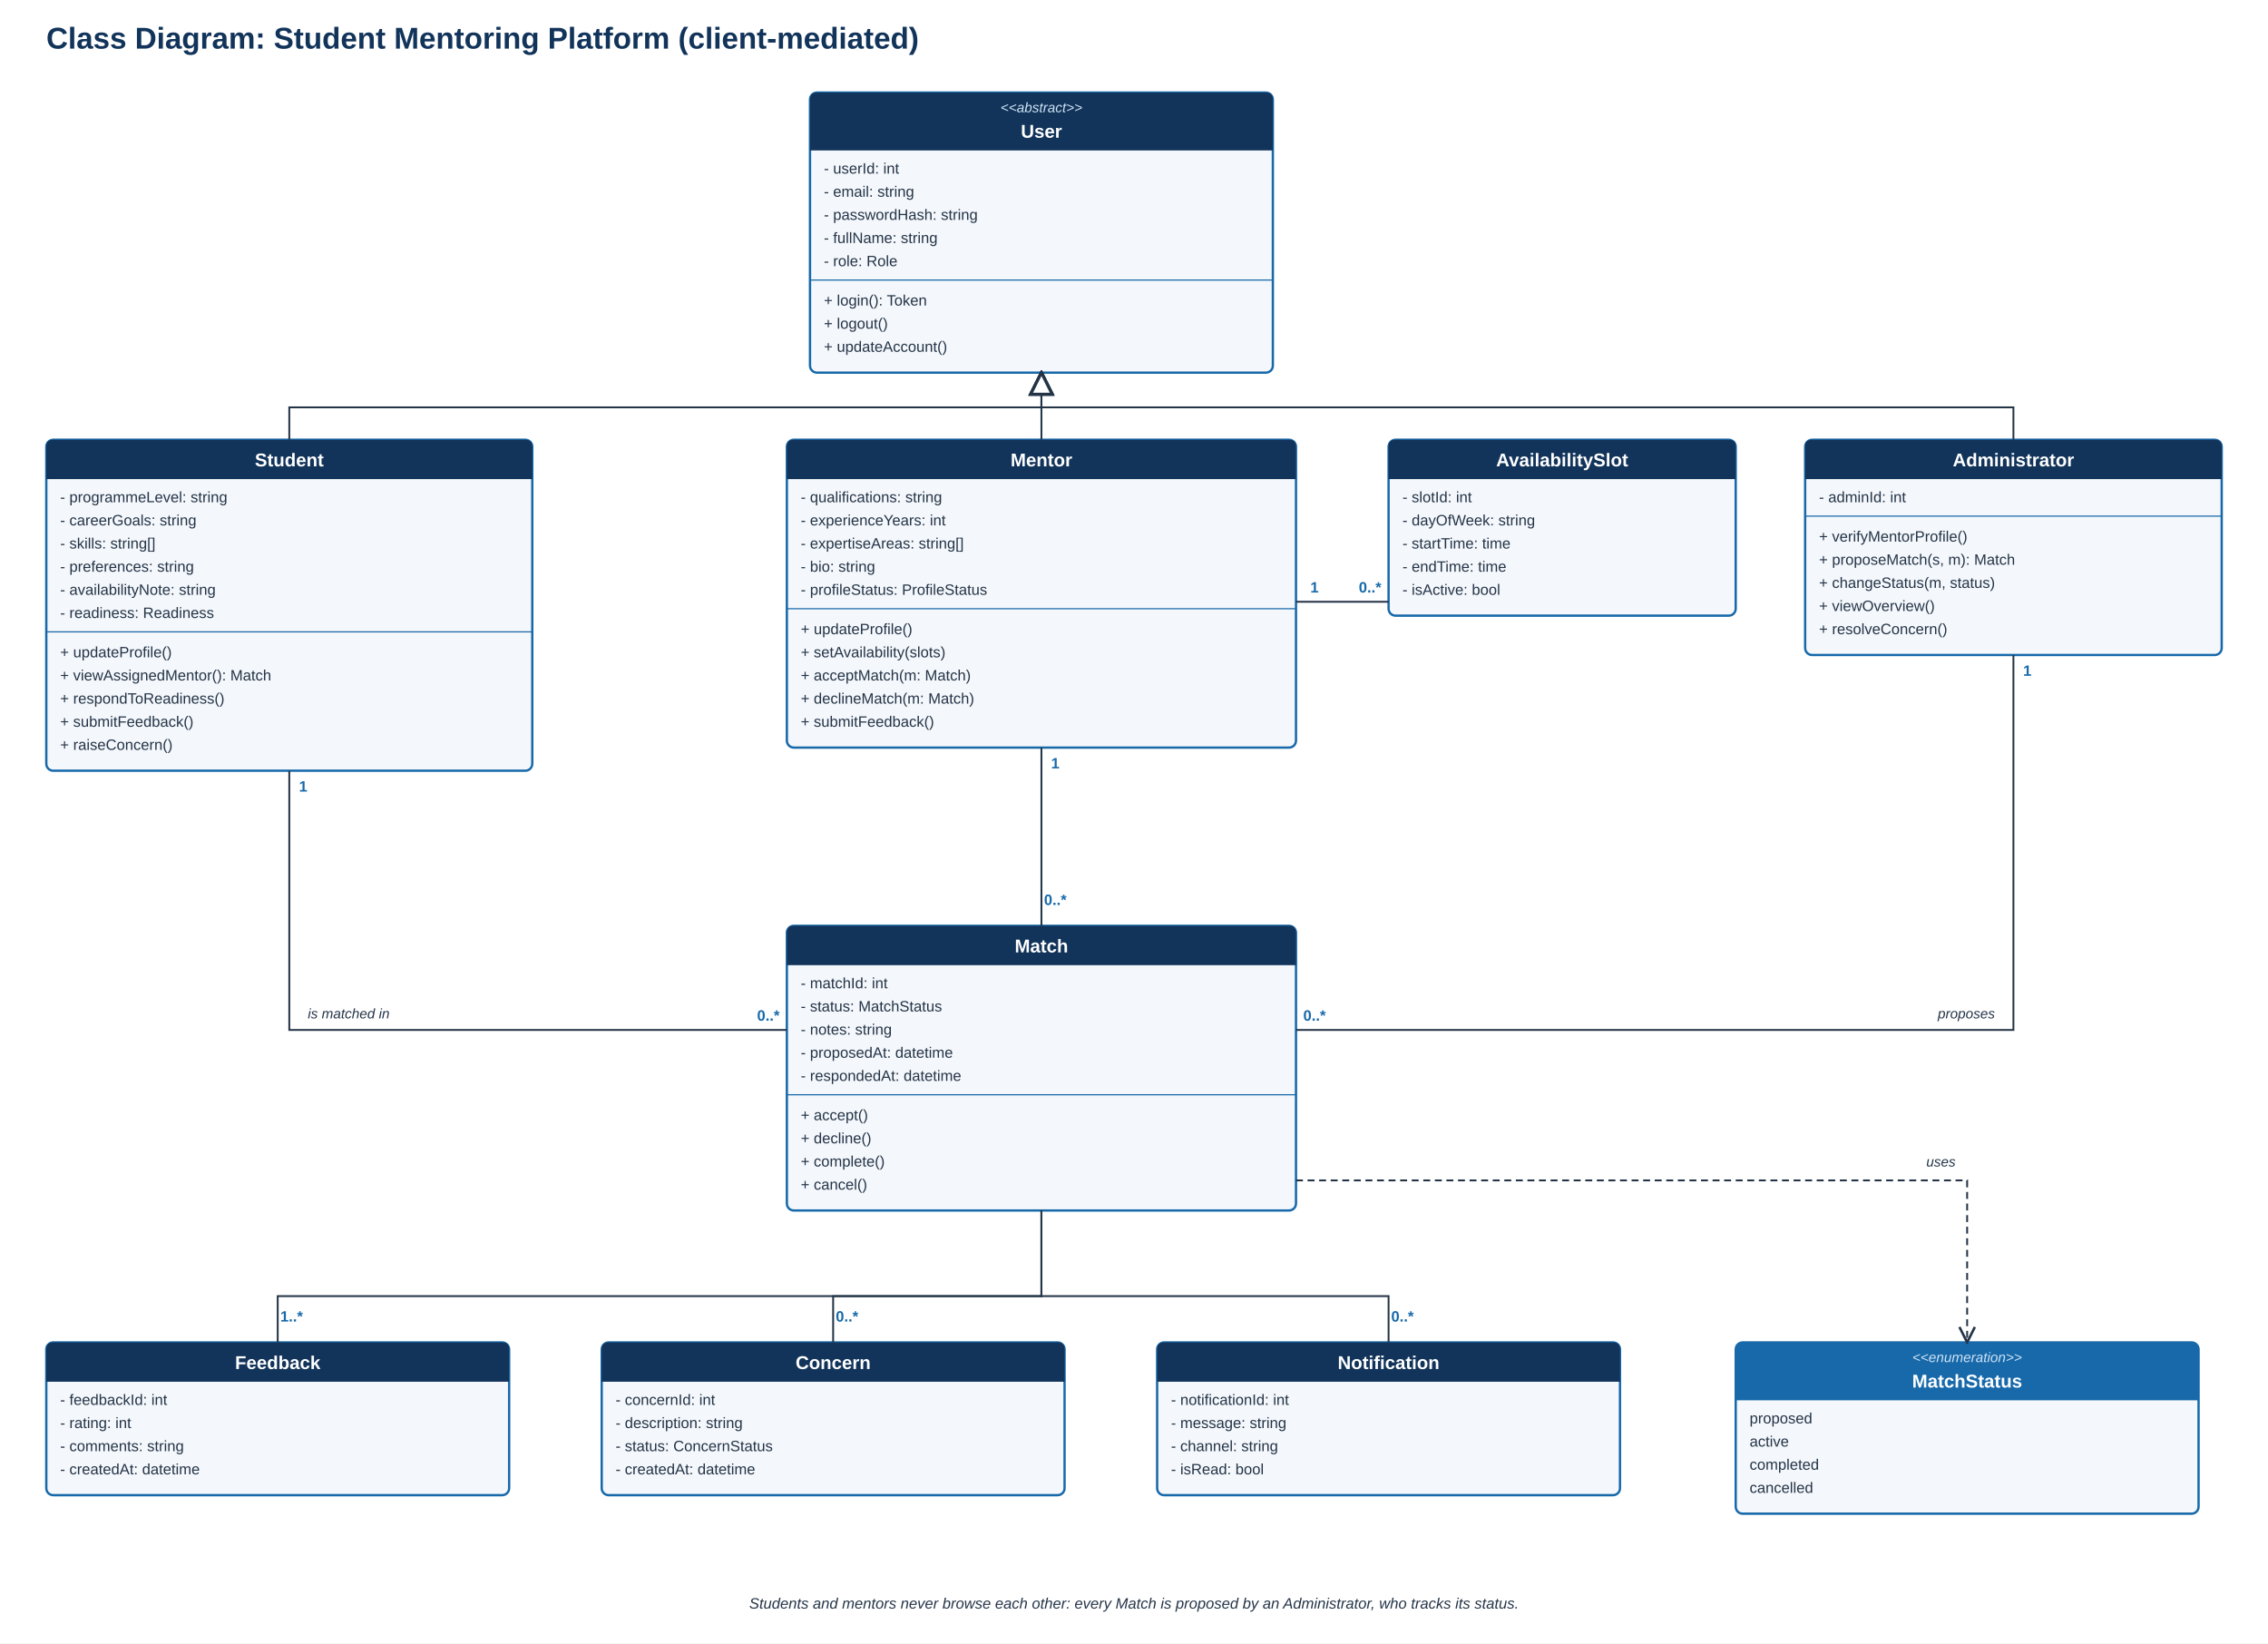
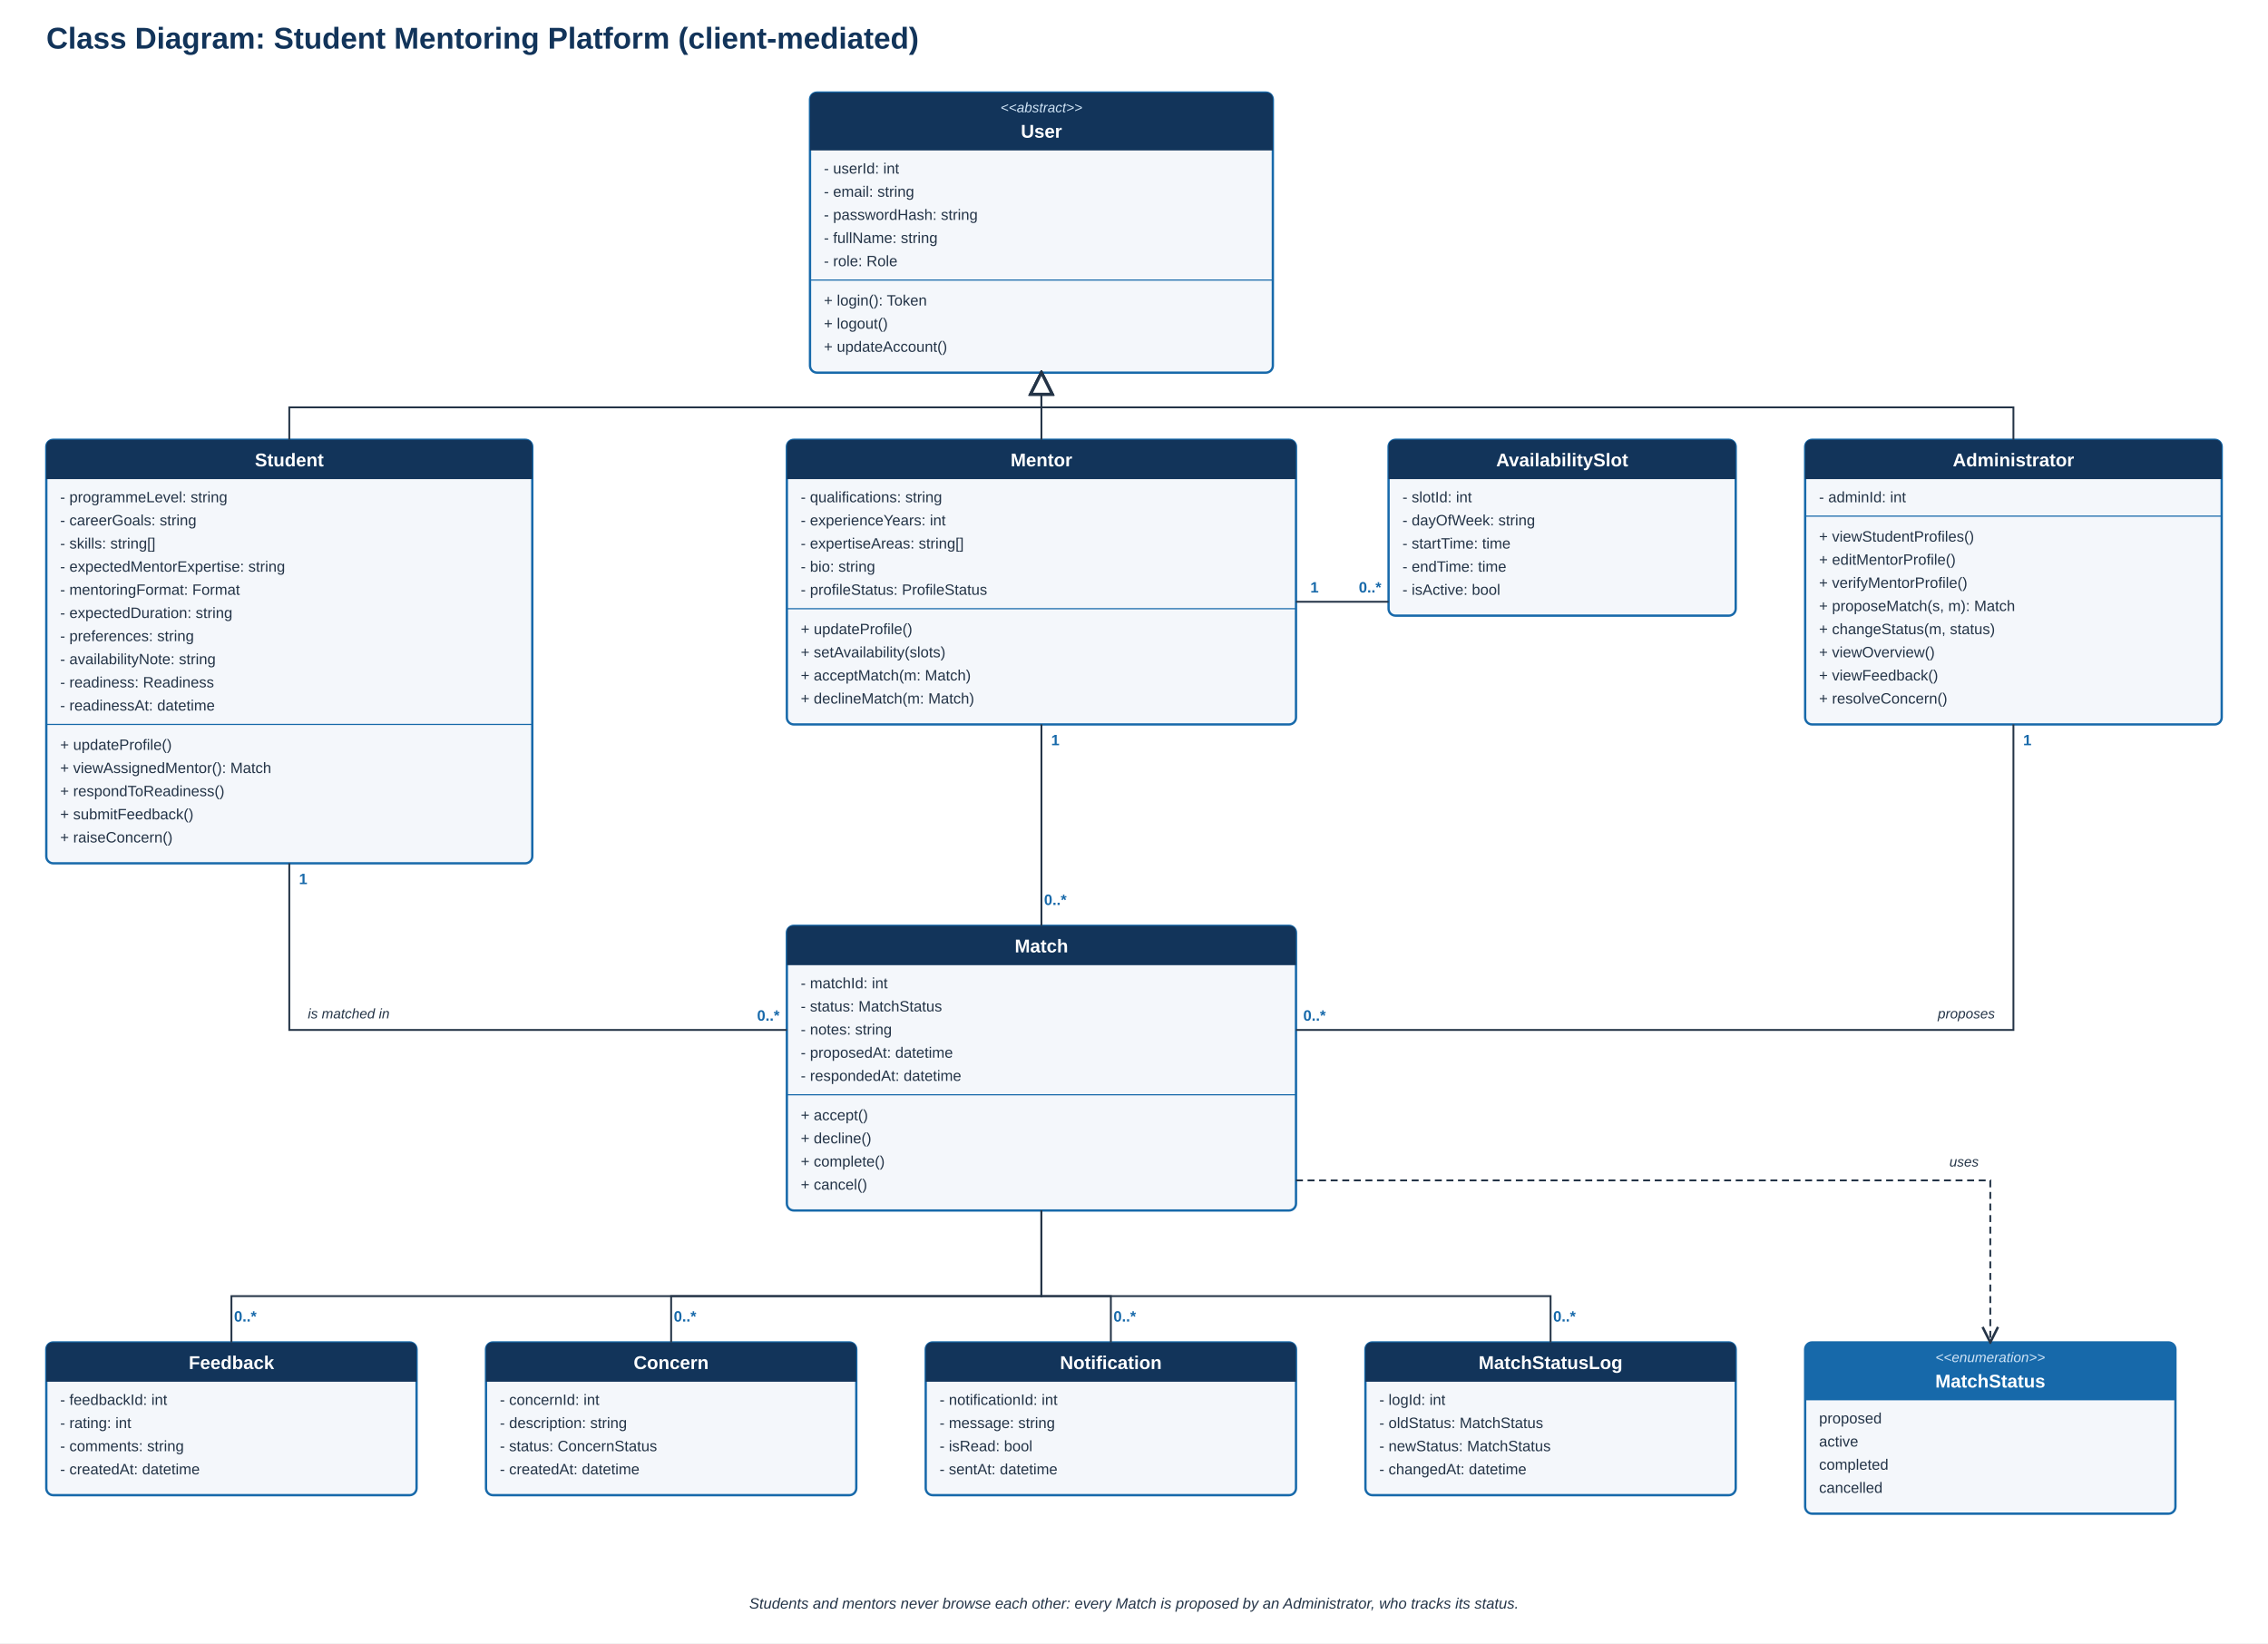
<svg xmlns="http://www.w3.org/2000/svg" width="1960" height="1420" viewBox="0 0 1960 1420" font-family="Arial, Helvetica, sans-serif">
  <rect width="100%" height="100%" fill="#fff" />
  <defs>
    <marker id="tri" viewBox="0 0 12 12" refX="11" refY="6" markerWidth="14" markerHeight="14" orient="auto">
      <path d="M1,1 L11,6 L1,11 Z" fill="#fff" stroke="#243447" stroke-width="1.4" />
    </marker>
    <marker id="arr" viewBox="0 0 12 12" refX="11" refY="6" markerWidth="10" markerHeight="10" orient="auto">
      <path d="M1,1 L11,6 L1,11" fill="none" stroke="#243447" stroke-width="1.6" />
    </marker>
  </defs>
  <text x="40" y="42" font-size="26" font-weight="700" fill="#12345a">Class Diagram: Student Mentoring Platform (client-mediated)</text>
  <rect x="700" y="80" width="400" height="242" rx="6" fill="#f4f7fb" stroke="#1769aa" stroke-width="2" />
  <path d="M700,130 V86 Q700,80 706,80 H1094 Q1100,80 1100,86 V130 Z" fill="#12345a" />
  <text x="900.0" y="97" text-anchor="middle" font-size="12" fill="#cfe3f5" font-style="italic">&lt;&lt;abstract&gt;&gt;</text>
  <text x="900.0" y="119" text-anchor="middle" font-size="16" font-weight="700" fill="#fff">User</text>
  <text x="712" y="150" font-size="13" font-weight="400" fill="#243447">- userId: int</text>
  <text x="712" y="170" font-size="13" font-weight="400" fill="#243447">- email: string</text>
  <text x="712" y="190" font-size="13" font-weight="400" fill="#243447">- passwordHash: string</text>
  <text x="712" y="210" font-size="13" font-weight="400" fill="#243447">- fullName: string</text>
  <text x="712" y="230" font-size="13" font-weight="400" fill="#243447">- role: Role</text>
  <line x1="700" y1="242" x2="1100" y2="242" stroke="#1769aa" />
  <text x="712" y="264" font-size="13" font-weight="400" fill="#243447">+ login(): Token</text>
  <text x="712" y="284" font-size="13" font-weight="400" fill="#243447">+ logout()</text>
  <text x="712" y="304" font-size="13" font-weight="400" fill="#243447">+ updateAccount()</text>
-   <rect x="40" y="380" width="420" height="286" rx="6" fill="#f4f7fb" stroke="#1769aa" stroke-width="2" />
+   <rect x="40" y="380" width="420" height="366" rx="6" fill="#f4f7fb" stroke="#1769aa" stroke-width="2" />
  <path d="M40,414 V386 Q40,380 46,380 H454 Q460,380 460,386 V414 Z" fill="#12345a" />
  <text x="250.0" y="403" text-anchor="middle" font-size="16" font-weight="700" fill="#fff">Student</text>
  <text x="52" y="434" font-size="13" font-weight="400" fill="#243447">- programmeLevel: string</text>
  <text x="52" y="454" font-size="13" font-weight="400" fill="#243447">- careerGoals: string</text>
  <text x="52" y="474" font-size="13" font-weight="400" fill="#243447">- skills: string[]</text>
-   <text x="52" y="494" font-size="13" font-weight="400" fill="#243447">- preferences: string</text>
-   <text x="52" y="514" font-size="13" font-weight="400" fill="#243447">- availabilityNote: string</text>
-   <text x="52" y="534" font-size="13" font-weight="400" fill="#243447">- readiness: Readiness</text>
-   <line x1="40" y1="546" x2="460" y2="546" stroke="#1769aa" />
-   <text x="52" y="568" font-size="13" font-weight="400" fill="#243447">+ updateProfile()</text>
-   <text x="52" y="588" font-size="13" font-weight="400" fill="#243447">+ viewAssignedMentor(): Match</text>
-   <text x="52" y="608" font-size="13" font-weight="400" fill="#243447">+ respondToReadiness()</text>
-   <text x="52" y="628" font-size="13" font-weight="400" fill="#243447">+ submitFeedback()</text>
-   <text x="52" y="648" font-size="13" font-weight="400" fill="#243447">+ raiseConcern()</text>
-   <rect x="680" y="380" width="440" height="266" rx="6" fill="#f4f7fb" stroke="#1769aa" stroke-width="2" />
+   <text x="52" y="494" font-size="13" font-weight="400" fill="#243447">- expectedMentorExpertise: string</text>
+   <text x="52" y="514" font-size="13" font-weight="400" fill="#243447">- mentoringFormat: Format</text>
+   <text x="52" y="534" font-size="13" font-weight="400" fill="#243447">- expectedDuration: string</text>
+   <text x="52" y="554" font-size="13" font-weight="400" fill="#243447">- preferences: string</text>
+   <text x="52" y="574" font-size="13" font-weight="400" fill="#243447">- availabilityNote: string</text>
+   <text x="52" y="594" font-size="13" font-weight="400" fill="#243447">- readiness: Readiness</text>
+   <text x="52" y="614" font-size="13" font-weight="400" fill="#243447">- readinessAt: datetime</text>
+   <line x1="40" y1="626" x2="460" y2="626" stroke="#1769aa" />
+   <text x="52" y="648" font-size="13" font-weight="400" fill="#243447">+ updateProfile()</text>
+   <text x="52" y="668" font-size="13" font-weight="400" fill="#243447">+ viewAssignedMentor(): Match</text>
+   <text x="52" y="688" font-size="13" font-weight="400" fill="#243447">+ respondToReadiness()</text>
+   <text x="52" y="708" font-size="13" font-weight="400" fill="#243447">+ submitFeedback()</text>
+   <text x="52" y="728" font-size="13" font-weight="400" fill="#243447">+ raiseConcern()</text>
+   <rect x="680" y="380" width="440" height="246" rx="6" fill="#f4f7fb" stroke="#1769aa" stroke-width="2" />
  <path d="M680,414 V386 Q680,380 686,380 H1114 Q1120,380 1120,386 V414 Z" fill="#12345a" />
  <text x="900.0" y="403" text-anchor="middle" font-size="16" font-weight="700" fill="#fff">Mentor</text>
  <text x="692" y="434" font-size="13" font-weight="400" fill="#243447">- qualifications: string</text>
  <text x="692" y="454" font-size="13" font-weight="400" fill="#243447">- experienceYears: int</text>
  <text x="692" y="474" font-size="13" font-weight="400" fill="#243447">- expertiseAreas: string[]</text>
  <text x="692" y="494" font-size="13" font-weight="400" fill="#243447">- bio: string</text>
  <text x="692" y="514" font-size="13" font-weight="400" fill="#243447">- profileStatus: ProfileStatus</text>
  <line x1="680" y1="526" x2="1120" y2="526" stroke="#1769aa" />
  <text x="692" y="548" font-size="13" font-weight="400" fill="#243447">+ updateProfile()</text>
  <text x="692" y="568" font-size="13" font-weight="400" fill="#243447">+ setAvailability(slots)</text>
  <text x="692" y="588" font-size="13" font-weight="400" fill="#243447">+ acceptMatch(m: Match)</text>
  <text x="692" y="608" font-size="13" font-weight="400" fill="#243447">+ declineMatch(m: Match)</text>
-   <text x="692" y="628" font-size="13" font-weight="400" fill="#243447">+ submitFeedback()</text>
  <rect x="1200" y="380" width="300" height="152" rx="6" fill="#f4f7fb" stroke="#1769aa" stroke-width="2" />
  <path d="M1200,414 V386 Q1200,380 1206,380 H1494 Q1500,380 1500,386 V414 Z" fill="#12345a" />
  <text x="1350.0" y="403" text-anchor="middle" font-size="16" font-weight="700" fill="#fff">AvailabilitySlot</text>
  <text x="1212" y="434" font-size="13" font-weight="400" fill="#243447">- slotId: int</text>
  <text x="1212" y="454" font-size="13" font-weight="400" fill="#243447">- dayOfWeek: string</text>
  <text x="1212" y="474" font-size="13" font-weight="400" fill="#243447">- startTime: time</text>
  <text x="1212" y="494" font-size="13" font-weight="400" fill="#243447">- endTime: time</text>
  <text x="1212" y="514" font-size="13" font-weight="400" fill="#243447">- isActive: bool</text>
-   <rect x="1560" y="380" width="360" height="186" rx="6" fill="#f4f7fb" stroke="#1769aa" stroke-width="2" />
+   <rect x="1560" y="380" width="360" height="246" rx="6" fill="#f4f7fb" stroke="#1769aa" stroke-width="2" />
  <path d="M1560,414 V386 Q1560,380 1566,380 H1914 Q1920,380 1920,386 V414 Z" fill="#12345a" />
  <text x="1740.0" y="403" text-anchor="middle" font-size="16" font-weight="700" fill="#fff">Administrator</text>
  <text x="1572" y="434" font-size="13" font-weight="400" fill="#243447">- adminId: int</text>
  <line x1="1560" y1="446" x2="1920" y2="446" stroke="#1769aa" />
-   <text x="1572" y="468" font-size="13" font-weight="400" fill="#243447">+ verifyMentorProfile()</text>
-   <text x="1572" y="488" font-size="13" font-weight="400" fill="#243447">+ proposeMatch(s, m): Match</text>
-   <text x="1572" y="508" font-size="13" font-weight="400" fill="#243447">+ changeStatus(m, status)</text>
-   <text x="1572" y="528" font-size="13" font-weight="400" fill="#243447">+ viewOverview()</text>
-   <text x="1572" y="548" font-size="13" font-weight="400" fill="#243447">+ resolveConcern()</text>
+   <text x="1572" y="468" font-size="13" font-weight="400" fill="#243447">+ viewStudentProfiles()</text>
+   <text x="1572" y="488" font-size="13" font-weight="400" fill="#243447">+ editMentorProfile()</text>
+   <text x="1572" y="508" font-size="13" font-weight="400" fill="#243447">+ verifyMentorProfile()</text>
+   <text x="1572" y="528" font-size="13" font-weight="400" fill="#243447">+ proposeMatch(s, m): Match</text>
+   <text x="1572" y="548" font-size="13" font-weight="400" fill="#243447">+ changeStatus(m, status)</text>
+   <text x="1572" y="568" font-size="13" font-weight="400" fill="#243447">+ viewOverview()</text>
+   <text x="1572" y="588" font-size="13" font-weight="400" fill="#243447">+ viewFeedback()</text>
+   <text x="1572" y="608" font-size="13" font-weight="400" fill="#243447">+ resolveConcern()</text>
  <rect x="680" y="800" width="440" height="246" rx="6" fill="#f4f7fb" stroke="#1769aa" stroke-width="2" />
  <path d="M680,834 V806 Q680,800 686,800 H1114 Q1120,800 1120,806 V834 Z" fill="#12345a" />
  <text x="900.0" y="823" text-anchor="middle" font-size="16" font-weight="700" fill="#fff">Match</text>
  <text x="692" y="854" font-size="13" font-weight="400" fill="#243447">- matchId: int</text>
  <text x="692" y="874" font-size="13" font-weight="400" fill="#243447">- status: MatchStatus</text>
  <text x="692" y="894" font-size="13" font-weight="400" fill="#243447">- notes: string</text>
  <text x="692" y="914" font-size="13" font-weight="400" fill="#243447">- proposedAt: datetime</text>
  <text x="692" y="934" font-size="13" font-weight="400" fill="#243447">- respondedAt: datetime</text>
  <line x1="680" y1="946" x2="1120" y2="946" stroke="#1769aa" />
  <text x="692" y="968" font-size="13" font-weight="400" fill="#243447">+ accept()</text>
  <text x="692" y="988" font-size="13" font-weight="400" fill="#243447">+ decline()</text>
  <text x="692" y="1008" font-size="13" font-weight="400" fill="#243447">+ complete()</text>
  <text x="692" y="1028" font-size="13" font-weight="400" fill="#243447">+ cancel()</text>
  <polyline points="250.0,380 250.0,352 900.0,352 900.0,322" fill="none" stroke="#243447" stroke-width="1.6" marker-end="url(#tri)" />
  <polyline points="900.0,380 900.0,322" fill="none" stroke="#243447" stroke-width="1.6" marker-end="url(#tri)" />
  <polyline points="1740.0,380 1740.0,352 900.0,352 900.0,322" fill="none" stroke="#243447" stroke-width="1.6" marker-end="url(#tri)" />
  <polyline points="1120,520 1200,520" fill="none" stroke="#243447" stroke-width="1.6" />
  <text x="1136" y="512" text-anchor="middle" font-size="13" font-weight="700" fill="#1769aa">1</text>
  <text x="1184" y="512" text-anchor="middle" font-size="13" font-weight="700" fill="#1769aa">0..*</text>
-   <polyline points="250.0,666 250.0,890 680,890" fill="none" stroke="#243447" stroke-width="1.6" />
-   <text x="262.0" y="684" text-anchor="middle" font-size="13" font-weight="700" fill="#1769aa">1</text>
+   <polyline points="250.0,746 250.0,890 680,890" fill="none" stroke="#243447" stroke-width="1.6" />
+   <text x="262.0" y="764" text-anchor="middle" font-size="13" font-weight="700" fill="#1769aa">1</text>
  <text x="664" y="882" text-anchor="middle" font-size="13" font-weight="700" fill="#1769aa">0..*</text>
-   <polyline points="900.0,646 900.0,800" fill="none" stroke="#243447" stroke-width="1.6" />
-   <text x="912.0" y="664" text-anchor="middle" font-size="13" font-weight="700" fill="#1769aa">1</text>
+   <polyline points="900.0,626 900.0,800" fill="none" stroke="#243447" stroke-width="1.6" />
+   <text x="912.0" y="644" text-anchor="middle" font-size="13" font-weight="700" fill="#1769aa">1</text>
  <text x="912.0" y="782" text-anchor="middle" font-size="13" font-weight="700" fill="#1769aa">0..*</text>
-   <polyline points="1740.0,566 1740.0,890 1120,890" fill="none" stroke="#243447" stroke-width="1.6" />
-   <text x="1752.0" y="584" text-anchor="middle" font-size="13" font-weight="700" fill="#1769aa">1</text>
+   <polyline points="1740.0,626 1740.0,890 1120,890" fill="none" stroke="#243447" stroke-width="1.6" />
+   <text x="1752.0" y="644" text-anchor="middle" font-size="13" font-weight="700" fill="#1769aa">1</text>
  <text x="1136" y="882" text-anchor="middle" font-size="13" font-weight="700" fill="#1769aa">0..*</text>
  <text x="266.0" y="880" text-anchor="start" font-size="12" fill="#243447" font-style="italic">is matched in</text>
  <text x="1724.0" y="880" text-anchor="end" font-size="12" fill="#243447" font-style="italic">proposes</text>
-   <rect x="40" y="1160" width="400" height="132" rx="6" fill="#f4f7fb" stroke="#1769aa" stroke-width="2" />
-   <path d="M40,1194 V1166 Q40,1160 46,1160 H434 Q440,1160 440,1166 V1194 Z" fill="#12345a" />
-   <text x="240.0" y="1183" text-anchor="middle" font-size="16" font-weight="700" fill="#fff">Feedback</text>
+   <rect x="40" y="1160" width="320" height="132" rx="6" fill="#f4f7fb" stroke="#1769aa" stroke-width="2" />
+   <path d="M40,1194 V1166 Q40,1160 46,1160 H354 Q360,1160 360,1166 V1194 Z" fill="#12345a" />
+   <text x="200.0" y="1183" text-anchor="middle" font-size="16" font-weight="700" fill="#fff">Feedback</text>
  <text x="52" y="1214" font-size="13" font-weight="400" fill="#243447">- feedbackId: int</text>
  <text x="52" y="1234" font-size="13" font-weight="400" fill="#243447">- rating: int</text>
  <text x="52" y="1254" font-size="13" font-weight="400" fill="#243447">- comments: string</text>
  <text x="52" y="1274" font-size="13" font-weight="400" fill="#243447">- createdAt: datetime</text>
-   <rect x="520" y="1160" width="400" height="132" rx="6" fill="#f4f7fb" stroke="#1769aa" stroke-width="2" />
-   <path d="M520,1194 V1166 Q520,1160 526,1160 H914 Q920,1160 920,1166 V1194 Z" fill="#12345a" />
-   <text x="720.0" y="1183" text-anchor="middle" font-size="16" font-weight="700" fill="#fff">Concern</text>
-   <text x="532" y="1214" font-size="13" font-weight="400" fill="#243447">- concernId: int</text>
-   <text x="532" y="1234" font-size="13" font-weight="400" fill="#243447">- description: string</text>
-   <text x="532" y="1254" font-size="13" font-weight="400" fill="#243447">- status: ConcernStatus</text>
-   <text x="532" y="1274" font-size="13" font-weight="400" fill="#243447">- createdAt: datetime</text>
-   <rect x="1000" y="1160" width="400" height="132" rx="6" fill="#f4f7fb" stroke="#1769aa" stroke-width="2" />
-   <path d="M1000,1194 V1166 Q1000,1160 1006,1160 H1394 Q1400,1160 1400,1166 V1194 Z" fill="#12345a" />
-   <text x="1200.0" y="1183" text-anchor="middle" font-size="16" font-weight="700" fill="#fff">Notification</text>
-   <text x="1012" y="1214" font-size="13" font-weight="400" fill="#243447">- notificationId: int</text>
-   <text x="1012" y="1234" font-size="13" font-weight="400" fill="#243447">- message: string</text>
-   <text x="1012" y="1254" font-size="13" font-weight="400" fill="#243447">- channel: string</text>
-   <text x="1012" y="1274" font-size="13" font-weight="400" fill="#243447">- isRead: bool</text>
-   <rect x="1500" y="1160" width="400" height="148" rx="6" fill="#f4f7fb" stroke="#1769aa" stroke-width="2" />
-   <path d="M1500,1210 V1166 Q1500,1160 1506,1160 H1894 Q1900,1160 1900,1166 V1210 Z" fill="#1769aa" />
-   <text x="1700.0" y="1177" text-anchor="middle" font-size="12" fill="#cfe3f5" font-style="italic">&lt;&lt;enumeration&gt;&gt;</text>
-   <text x="1700.0" y="1199" text-anchor="middle" font-size="16" font-weight="700" fill="#fff">MatchStatus</text>
-   <text x="1512" y="1230" font-size="13" font-weight="400" fill="#243447">proposed</text>
-   <text x="1512" y="1250" font-size="13" font-weight="400" fill="#243447">active</text>
-   <text x="1512" y="1270" font-size="13" font-weight="400" fill="#243447">completed</text>
-   <text x="1512" y="1290" font-size="13" font-weight="400" fill="#243447">cancelled</text>
-   <polyline points="900.0,1046 900.0,1120 240.0,1120 240.0,1160" fill="none" stroke="#243447" stroke-width="1.6" />
-   <text x="252.0" y="1142" text-anchor="middle" font-size="13" font-weight="700" fill="#1769aa">1..*</text>
-   <polyline points="900.0,1046 900.0,1120 720.0,1120 720.0,1160" fill="none" stroke="#243447" stroke-width="1.6" />
-   <text x="732.0" y="1142" text-anchor="middle" font-size="13" font-weight="700" fill="#1769aa">0..*</text>
-   <polyline points="900.0,1046 900.0,1120 1200.0,1120 1200.0,1160" fill="none" stroke="#243447" stroke-width="1.6" />
-   <text x="1212.0" y="1142" text-anchor="middle" font-size="13" font-weight="700" fill="#1769aa">0..*</text>
-   <polyline points="1120,1020 1700.0,1020 1700.0,1160" fill="none" stroke="#243447" stroke-width="1.6" stroke-dasharray="6 4" marker-end="url(#arr)" />
-   <text x="1690.0" y="1008" text-anchor="end" font-size="12" fill="#243447" font-style="italic">uses</text>
+   <rect x="420" y="1160" width="320" height="132" rx="6" fill="#f4f7fb" stroke="#1769aa" stroke-width="2" />
+   <path d="M420,1194 V1166 Q420,1160 426,1160 H734 Q740,1160 740,1166 V1194 Z" fill="#12345a" />
+   <text x="580.0" y="1183" text-anchor="middle" font-size="16" font-weight="700" fill="#fff">Concern</text>
+   <text x="432" y="1214" font-size="13" font-weight="400" fill="#243447">- concernId: int</text>
+   <text x="432" y="1234" font-size="13" font-weight="400" fill="#243447">- description: string</text>
+   <text x="432" y="1254" font-size="13" font-weight="400" fill="#243447">- status: ConcernStatus</text>
+   <text x="432" y="1274" font-size="13" font-weight="400" fill="#243447">- createdAt: datetime</text>
+   <rect x="800" y="1160" width="320" height="132" rx="6" fill="#f4f7fb" stroke="#1769aa" stroke-width="2" />
+   <path d="M800,1194 V1166 Q800,1160 806,1160 H1114 Q1120,1160 1120,1166 V1194 Z" fill="#12345a" />
+   <text x="960.0" y="1183" text-anchor="middle" font-size="16" font-weight="700" fill="#fff">Notification</text>
+   <text x="812" y="1214" font-size="13" font-weight="400" fill="#243447">- notificationId: int</text>
+   <text x="812" y="1234" font-size="13" font-weight="400" fill="#243447">- message: string</text>
+   <text x="812" y="1254" font-size="13" font-weight="400" fill="#243447">- isRead: bool</text>
+   <text x="812" y="1274" font-size="13" font-weight="400" fill="#243447">- sentAt: datetime</text>
+   <rect x="1180" y="1160" width="320" height="132" rx="6" fill="#f4f7fb" stroke="#1769aa" stroke-width="2" />
+   <path d="M1180,1194 V1166 Q1180,1160 1186,1160 H1494 Q1500,1160 1500,1166 V1194 Z" fill="#12345a" />
+   <text x="1340.0" y="1183" text-anchor="middle" font-size="16" font-weight="700" fill="#fff">MatchStatusLog</text>
+   <text x="1192" y="1214" font-size="13" font-weight="400" fill="#243447">- logId: int</text>
+   <text x="1192" y="1234" font-size="13" font-weight="400" fill="#243447">- oldStatus: MatchStatus</text>
+   <text x="1192" y="1254" font-size="13" font-weight="400" fill="#243447">- newStatus: MatchStatus</text>
+   <text x="1192" y="1274" font-size="13" font-weight="400" fill="#243447">- changedAt: datetime</text>
+   <rect x="1560" y="1160" width="320" height="148" rx="6" fill="#f4f7fb" stroke="#1769aa" stroke-width="2" />
+   <path d="M1560,1210 V1166 Q1560,1160 1566,1160 H1874 Q1880,1160 1880,1166 V1210 Z" fill="#1769aa" />
+   <text x="1720.0" y="1177" text-anchor="middle" font-size="12" fill="#cfe3f5" font-style="italic">&lt;&lt;enumeration&gt;&gt;</text>
+   <text x="1720.0" y="1199" text-anchor="middle" font-size="16" font-weight="700" fill="#fff">MatchStatus</text>
+   <text x="1572" y="1230" font-size="13" font-weight="400" fill="#243447">proposed</text>
+   <text x="1572" y="1250" font-size="13" font-weight="400" fill="#243447">active</text>
+   <text x="1572" y="1270" font-size="13" font-weight="400" fill="#243447">completed</text>
+   <text x="1572" y="1290" font-size="13" font-weight="400" fill="#243447">cancelled</text>
+   <polyline points="900.0,1046 900.0,1120 200.0,1120 200.0,1160" fill="none" stroke="#243447" stroke-width="1.6" />
+   <text x="212.0" y="1142" text-anchor="middle" font-size="13" font-weight="700" fill="#1769aa">0..*</text>
+   <polyline points="900.0,1046 900.0,1120 580.0,1120 580.0,1160" fill="none" stroke="#243447" stroke-width="1.6" />
+   <text x="592.0" y="1142" text-anchor="middle" font-size="13" font-weight="700" fill="#1769aa">0..*</text>
+   <polyline points="900.0,1046 900.0,1120 960.0,1120 960.0,1160" fill="none" stroke="#243447" stroke-width="1.6" />
+   <text x="972.0" y="1142" text-anchor="middle" font-size="13" font-weight="700" fill="#1769aa">0..*</text>
+   <polyline points="900.0,1046 900.0,1120 1340.0,1120 1340.0,1160" fill="none" stroke="#243447" stroke-width="1.6" />
+   <text x="1352.0" y="1142" text-anchor="middle" font-size="13" font-weight="700" fill="#1769aa">0..*</text>
+   <polyline points="1120,1020 1720.0,1020 1720.0,1160" fill="none" stroke="#243447" stroke-width="1.6" stroke-dasharray="6 4" marker-end="url(#arr)" />
+   <text x="1710.0" y="1008" text-anchor="end" font-size="12" fill="#243447" font-style="italic">uses</text>
  <text x="980" y="1390" text-anchor="middle" font-size="13" fill="#243447" font-style="italic">Students and mentors never browse each other: every Match is proposed by an Administrator, who tracks its status.</text>
</svg>
